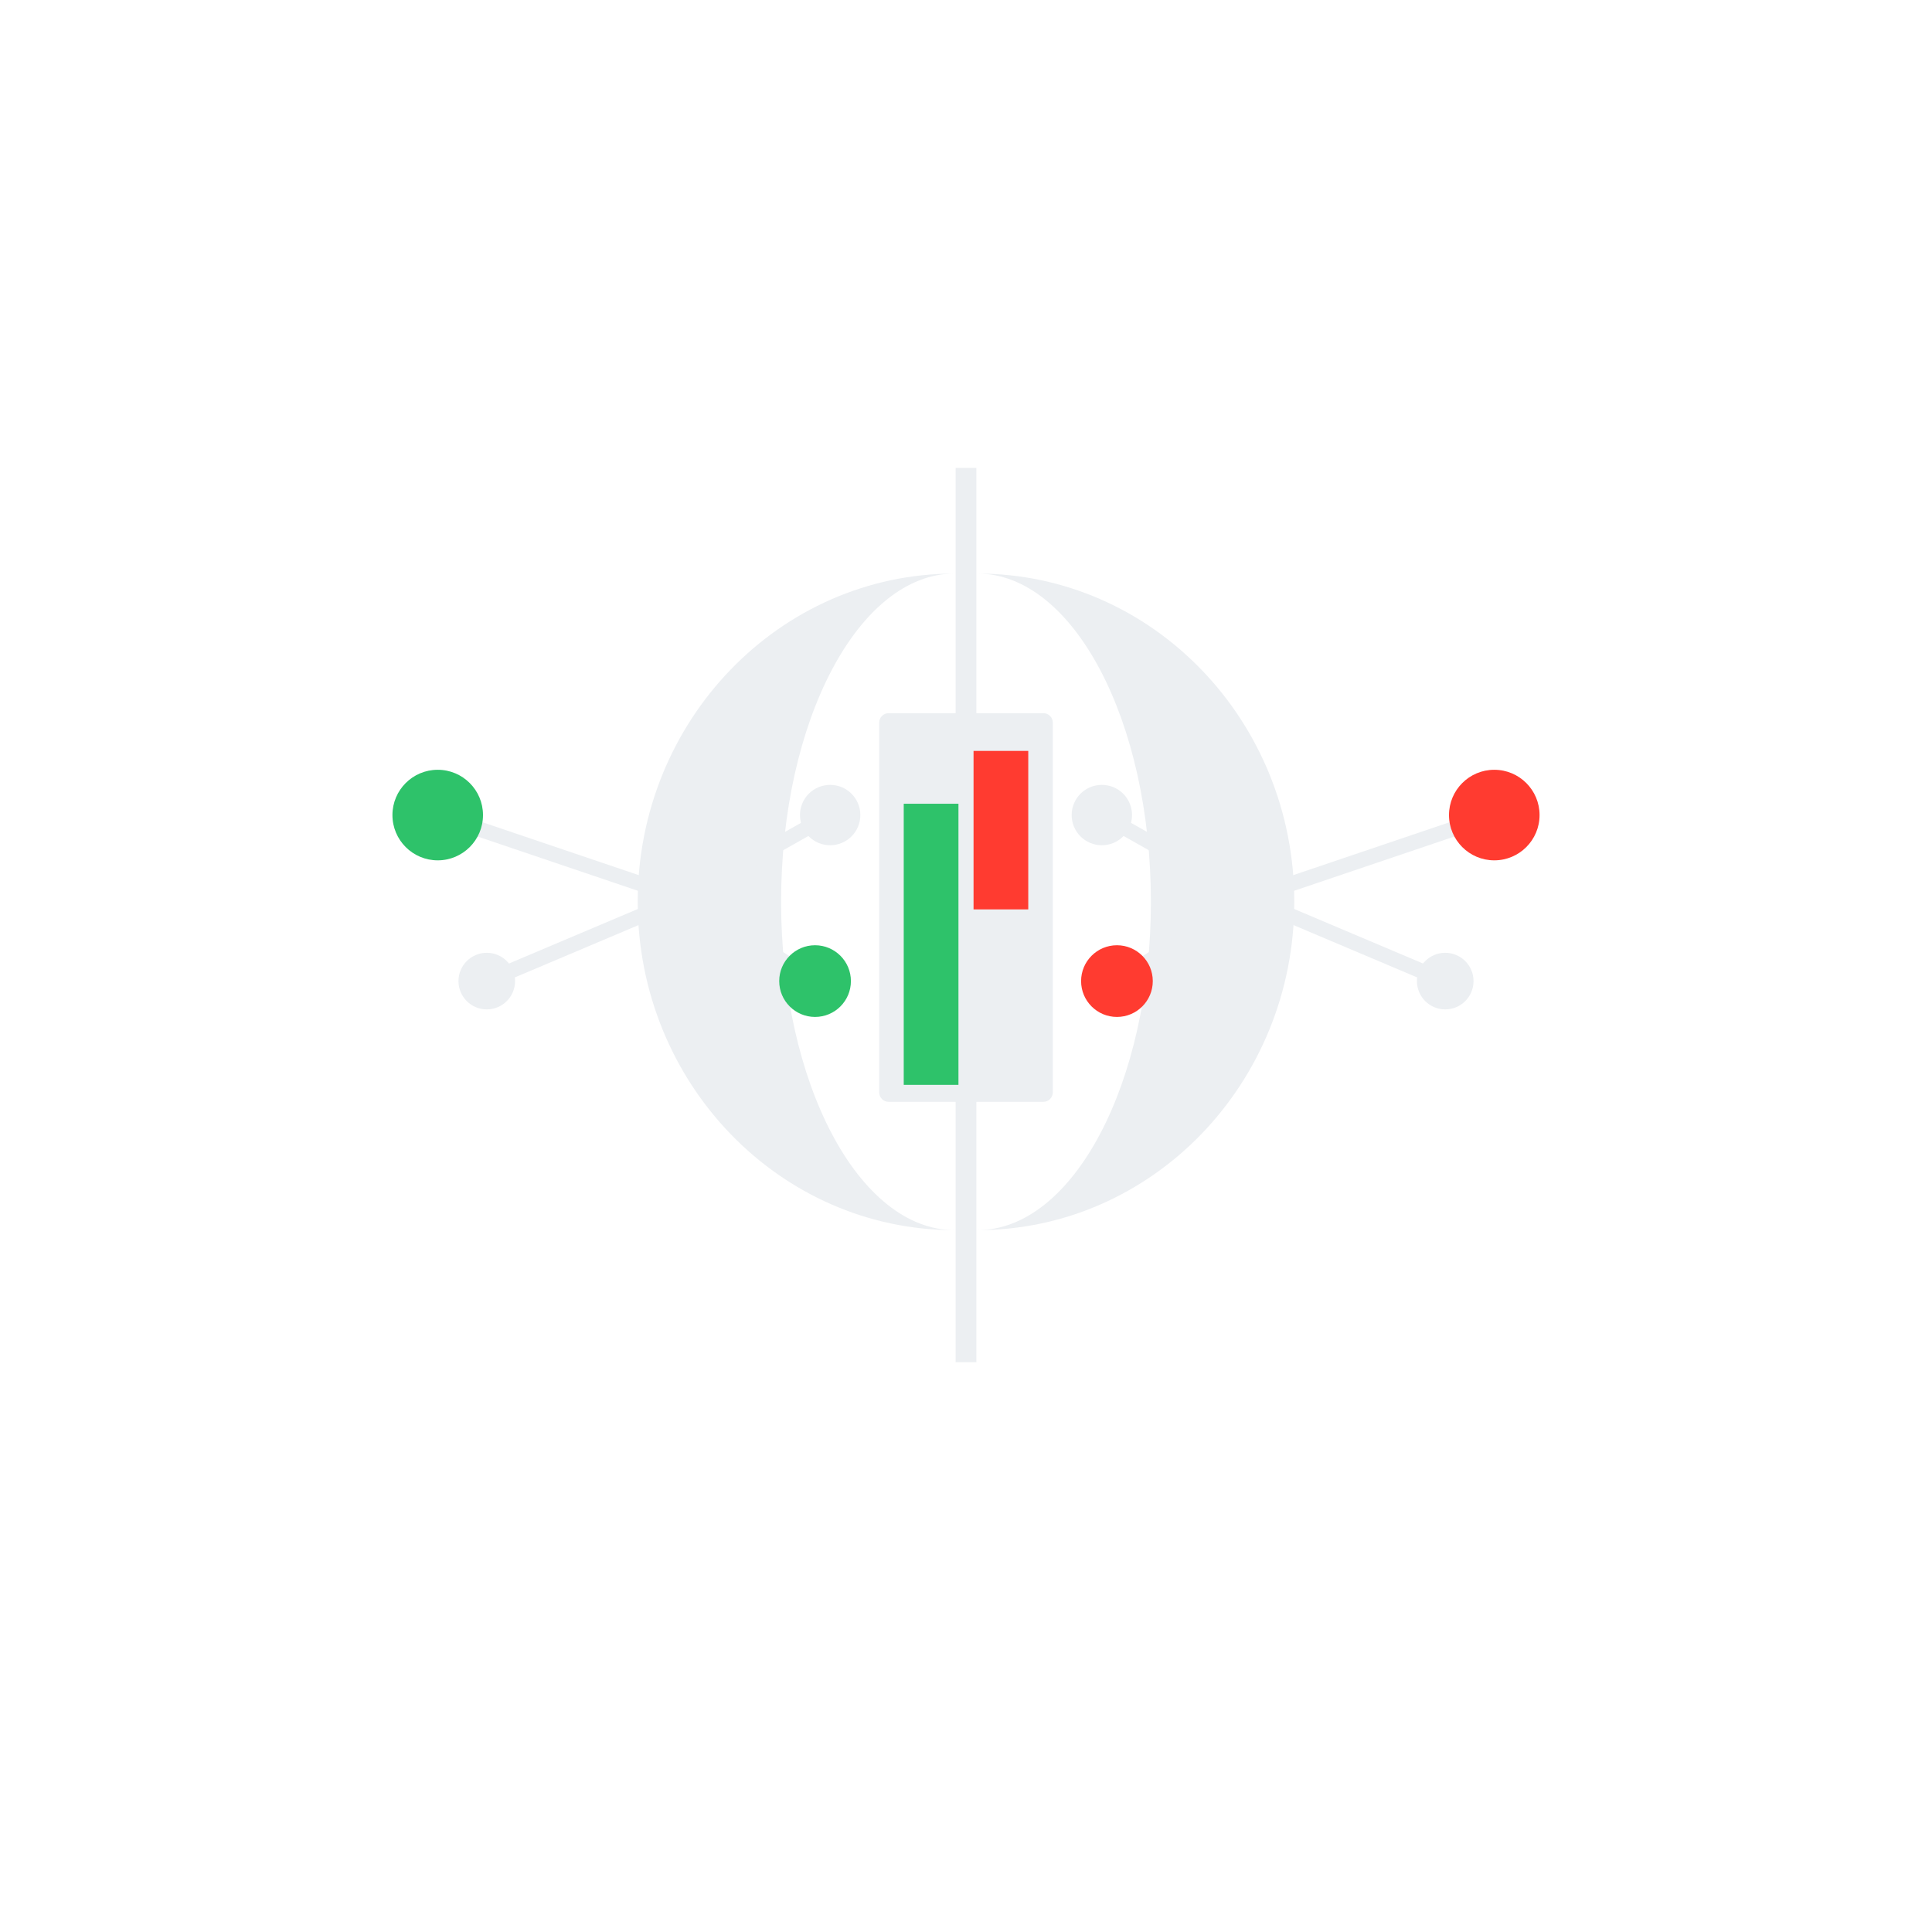
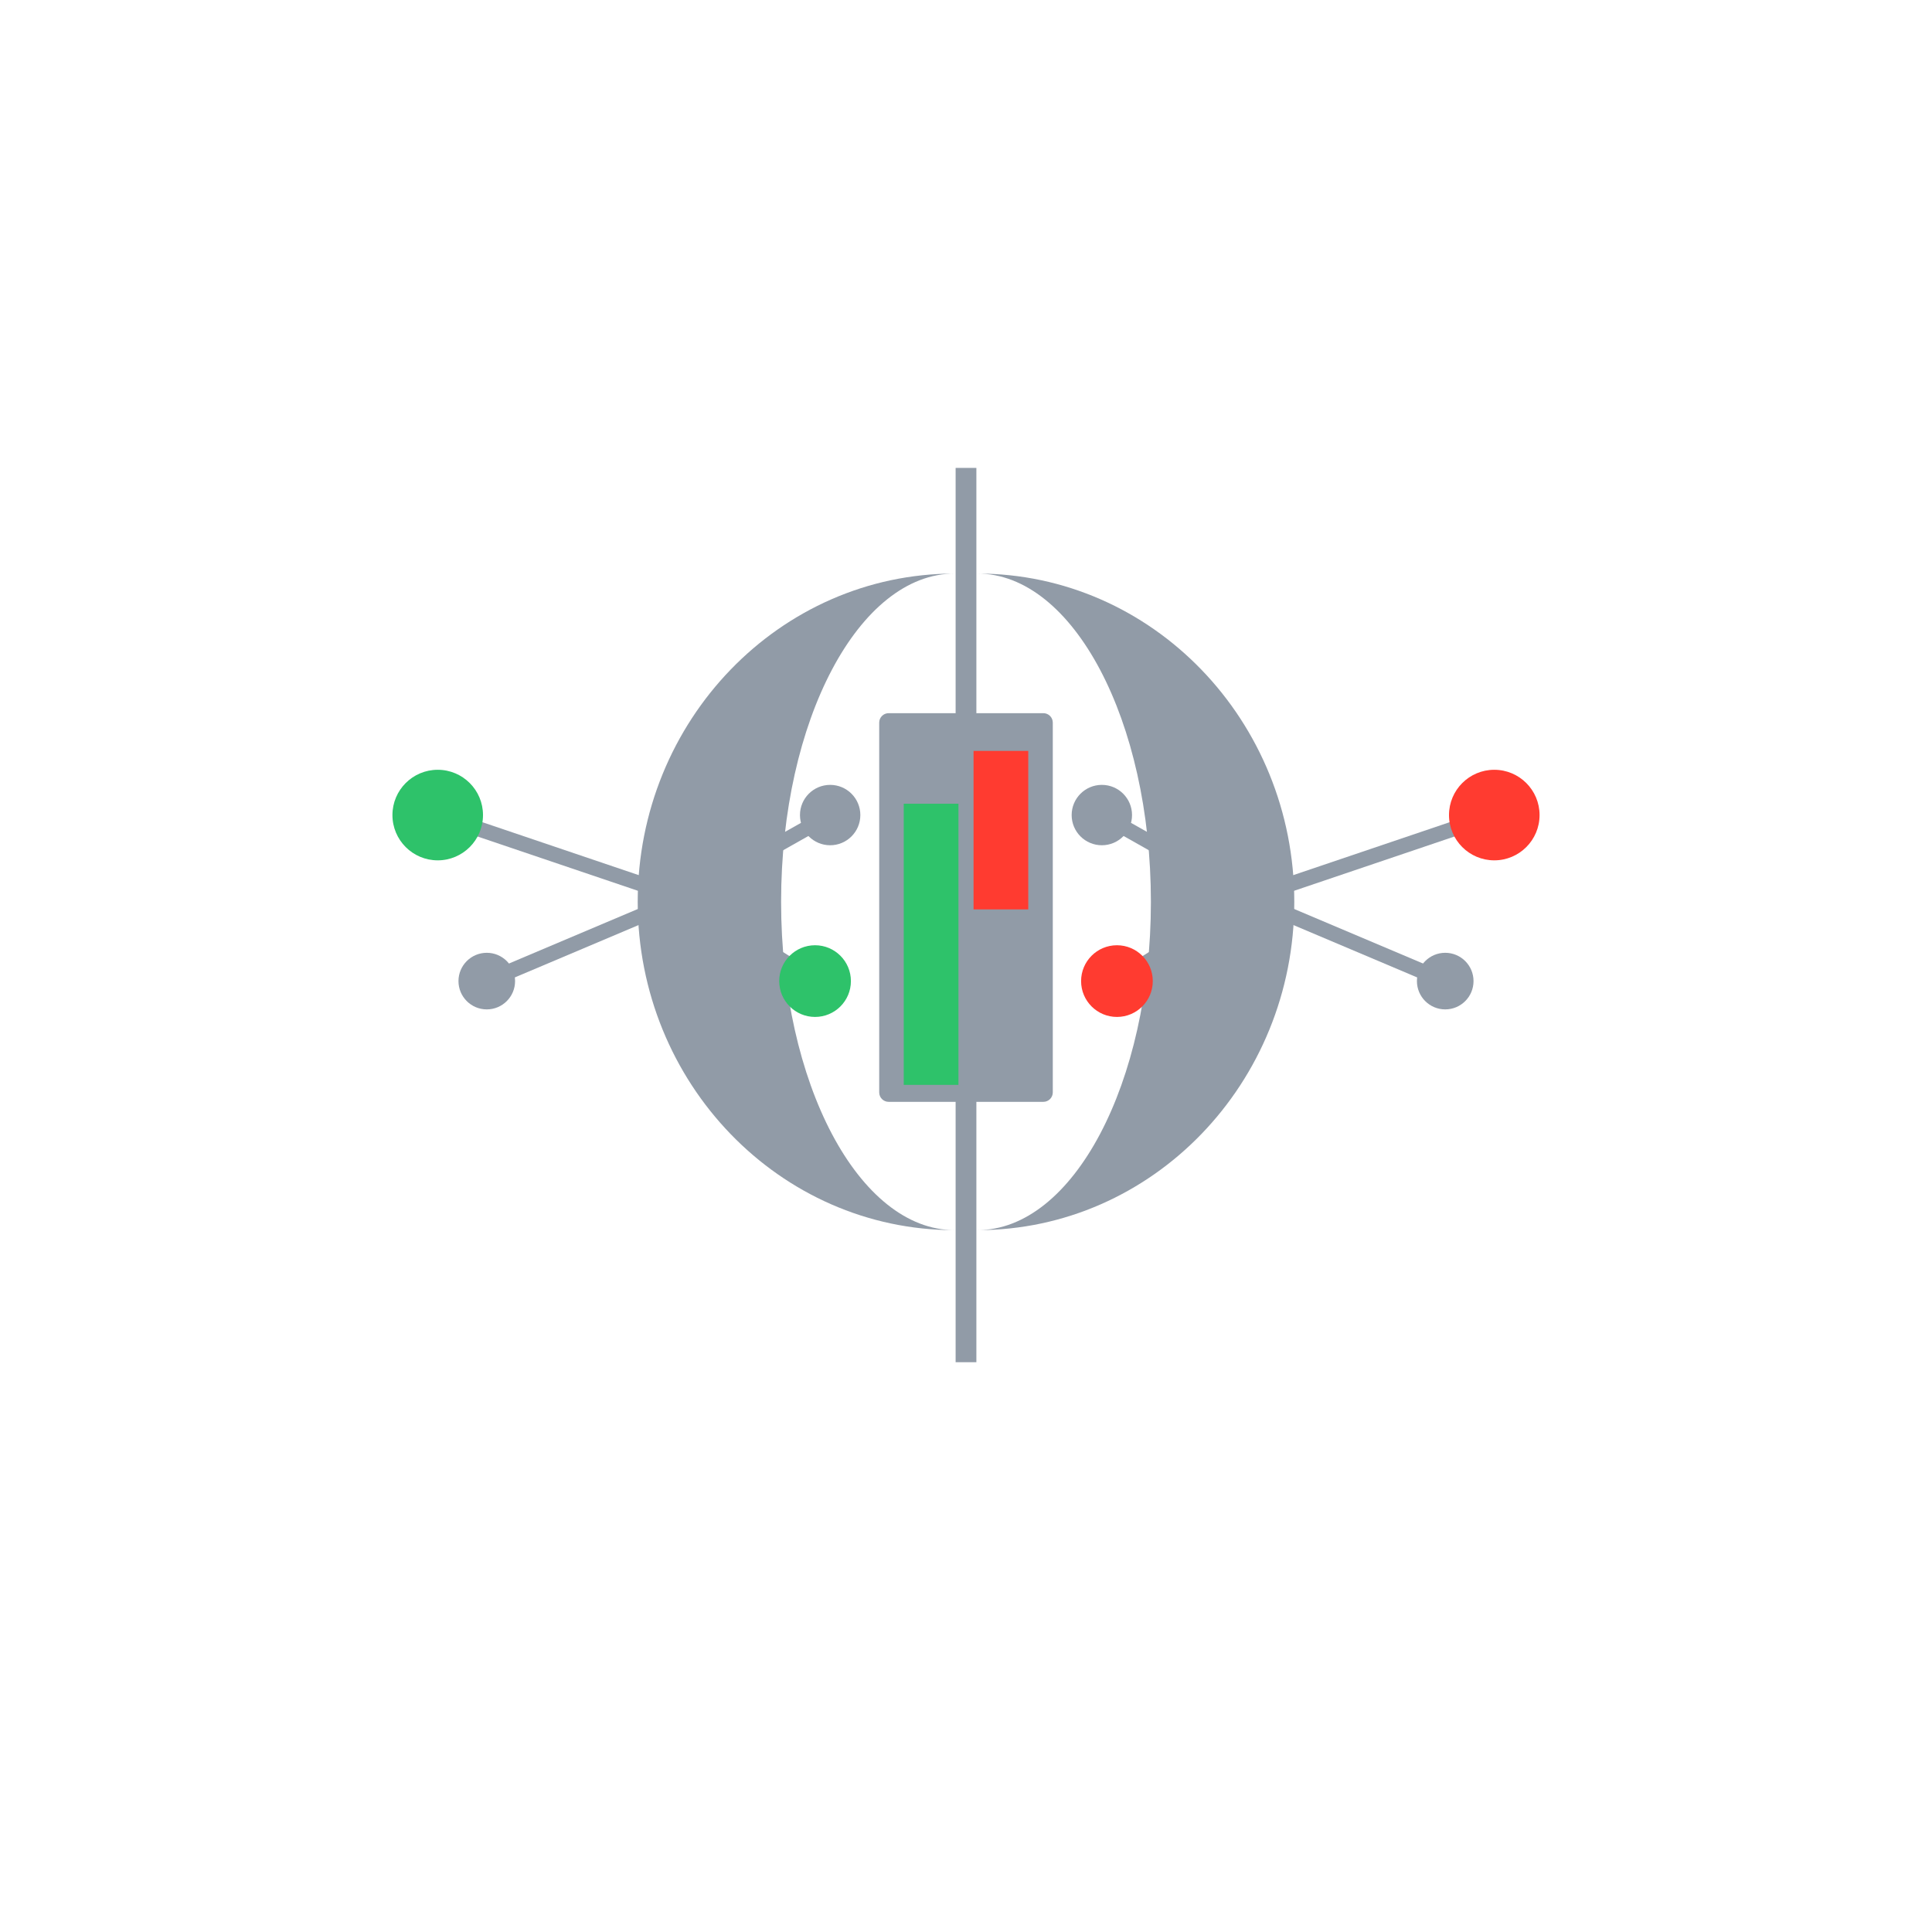
<svg xmlns="http://www.w3.org/2000/svg" viewBox="0 0 1024 1024" width="1024" height="1024">
  <defs>
    <style>
      .bg    { fill: #161b22; }
-       .struct{ fill: #eceff2; }
+       .struct{ fill: #919ba7; }
      .green { fill: #2ec26a; }
      .red   { fill: #ff3b30; }
-       .edge  { stroke: #eceff2; stroke-width: 8; stroke-linecap: round; fill: none; }
-       .wick  { stroke: #eceff2; stroke-width: 11; stroke-linecap: butt; }
+       .edge  { stroke: #919ba7; stroke-width: 8; stroke-linecap: round; fill: none; }
+       .wick  { stroke: #919ba7; stroke-width: 11; stroke-linecap: butt; }
    </style>
  </defs>
  <path class="struct" d="M 506 304 A 168 174 0 0 0 506 652 A 92 174 0 0 1 506 304 Z" />
  <path class="struct" d="M 518 304 A 168 174 0 0 1 518 652 A 92 174 0 0 0 518 304 Z" />
  <g>
    <line class="edge" x1="232" y1="432" x2="362" y2="476" />
    <line class="edge" x1="258" y1="520" x2="362" y2="476" />
    <line class="edge" x1="362" y1="476" x2="440" y2="432" />
    <line class="edge" x1="362" y1="476" x2="432" y2="520" />
    <circle class="green" cx="232" cy="432" r="24" />
    <circle class="green" cx="432" cy="520" r="19" />
    <circle class="struct" cx="440" cy="432" r="16" />
    <circle class="struct" cx="258" cy="520" r="15" />
  </g>
  <g>
    <line class="edge" x1="792" y1="432" x2="662" y2="476" />
    <line class="edge" x1="766" y1="520" x2="662" y2="476" />
    <line class="edge" x1="662" y1="476" x2="584" y2="432" />
    <line class="edge" x1="662" y1="476" x2="592" y2="520" />
    <circle class="red" cx="792" cy="432" r="24" />
    <circle class="red" cx="592" cy="520" r="19" />
    <circle class="struct" cx="584" cy="432" r="16" />
    <circle class="struct" cx="766" cy="520" r="15" />
  </g>
  <line class="wick" x1="512" y1="248" x2="512" y2="722" />
  <rect class="struct" x="466" y="378" width="92" height="206" rx="5" />
  <rect fill="none" x="475" y="387" width="74" height="188" rx="2" />
  <rect class="struct" x="509" y="387" width="6" height="188" />
  <rect class="green" x="479" y="426" width="29" height="149" />
  <rect class="red" x="516" y="398" width="29" height="84" />
</svg>
